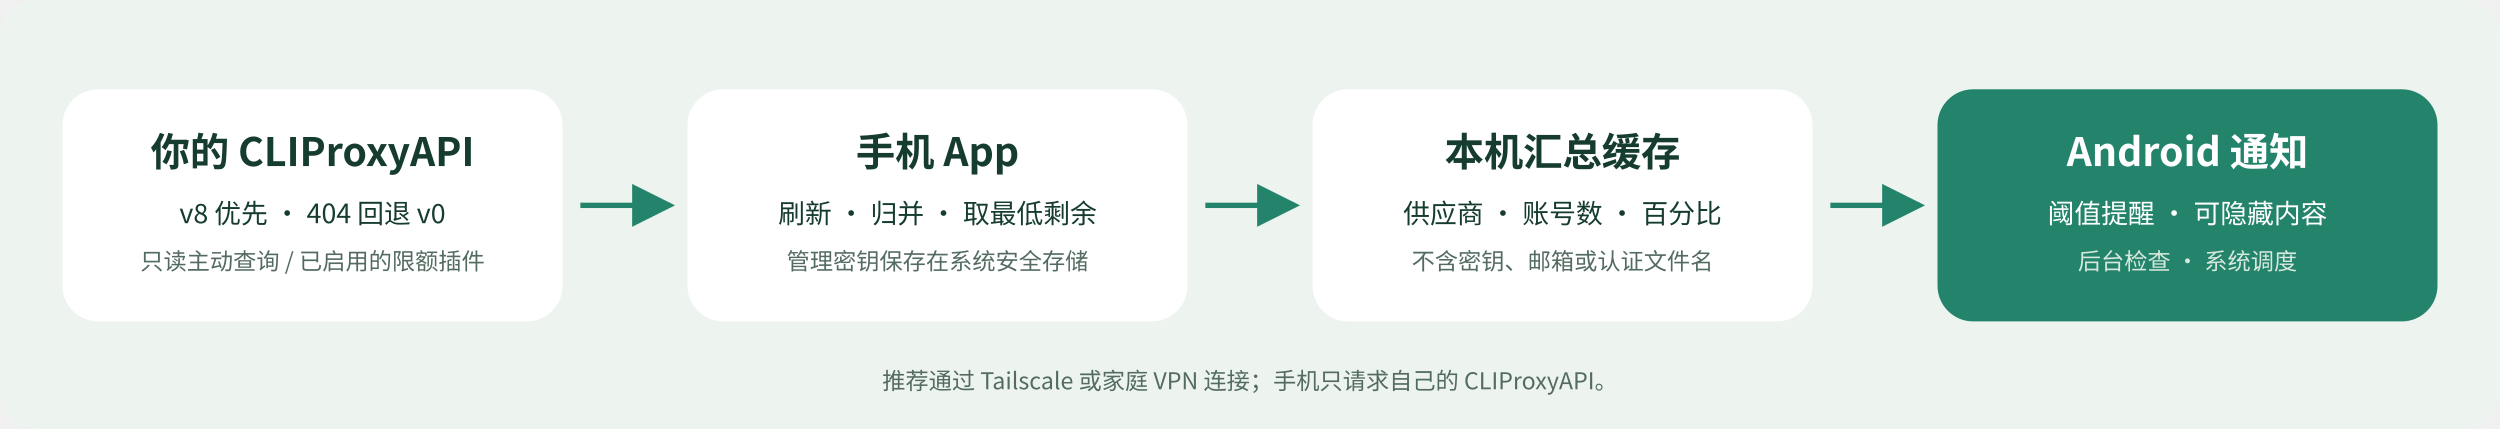
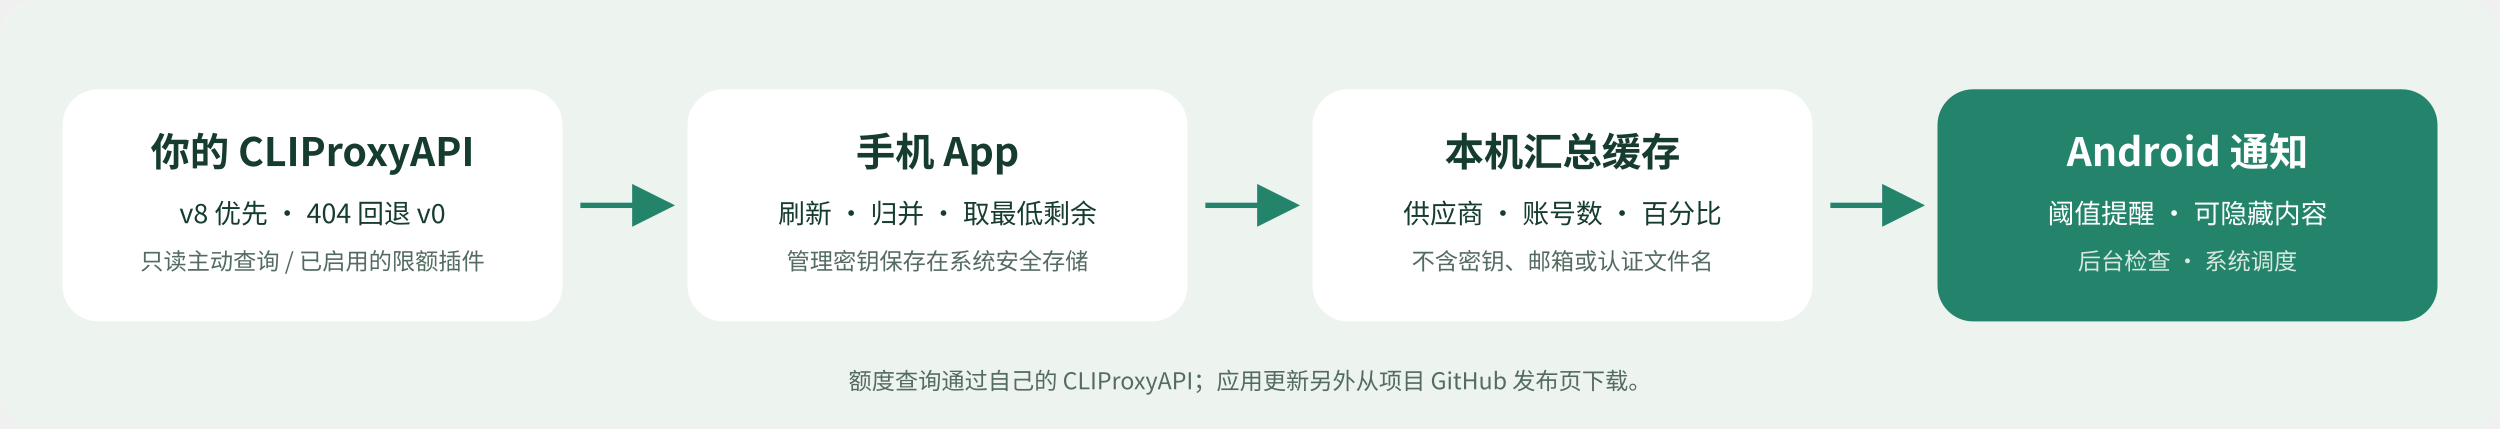
<svg xmlns="http://www.w3.org/2000/svg" width="1400" height="240" viewBox="0 0 1400 240">
  <defs>
    <marker id="arrow" markerWidth="8" markerHeight="8" refX="7" refY="4" orient="auto">
      <path d="M0,0 L8,4 L0,8" fill="#23846b" />
    </marker>
  </defs>
  <rect width="1400" height="240" rx="20" fill="#edf3ef" />
  <g font-family="Noto Sans CJK SC, PingFang SC, Microsoft YaHei, sans-serif" fill="#163c30" text-anchor="middle">
    <rect x="35" y="50" width="280" height="130" rx="20" fill="white" />
    <text x="175" y="93" font-size="22" font-weight="600">你的 CLIProxyAPI</text>
    <text x="175" y="125" font-size="15">v8 优先 · 404 回退 v0</text>
    <text x="175" y="151" font-size="13" fill="#536b60">只读主动查询 / 已启用的限额插件</text>
    <rect x="385" y="50" width="280" height="130" rx="20" fill="white" />
    <text x="525" y="93" font-size="22" font-weight="600">手机 App</text>
    <text x="525" y="125" font-size="15">刷新 · 归并 · 取最低剩余</text>
    <text x="525" y="151" font-size="13" fill="#536b60">管理密钥保存在系统安全存储</text>
    <rect x="735" y="50" width="280" height="130" rx="20" fill="white" />
    <text x="875" y="93" font-size="22" font-weight="600">本机汇总缓存</text>
    <text x="875" y="125" font-size="15">供应商 · 账号数 · 百分比</text>
    <text x="875" y="151" font-size="13" fill="#536b60">不含密钥、邮箱或认证文件名</text>
    <rect x="1085" y="50" width="280" height="130" rx="20" fill="#23846b" />
    <text x="1225" y="93" font-size="22" font-weight="600" fill="white">Android 通知</text>
    <text x="1225" y="125" font-size="15" fill="white">阈值提醒 · 可隐藏内容</text>
    <text x="1225" y="151" font-size="13" fill="#d9e8df">后台检查 · 系统调度</text>
    <g stroke="#23846b" stroke-width="3" marker-end="url(#arrow)">
      <path d="M325 115 H375" />
      <path d="M675 115 H725" />
      <path d="M1025 115 H1075" />
    </g>
-     <text x="700" y="218" font-size="13" fill="#536b60">推荐通过 Tailscale 或家庭 VPN 连接；手机只请求自己的 CLIProxyAPI。</text>
+     <text x="700" y="218" font-size="13" fill="#536b60">额度查询通过自己的 CLIProxyAPI；应用更新另外从项目 GitHub 发布页下载。</text>
  </g>
</svg>
